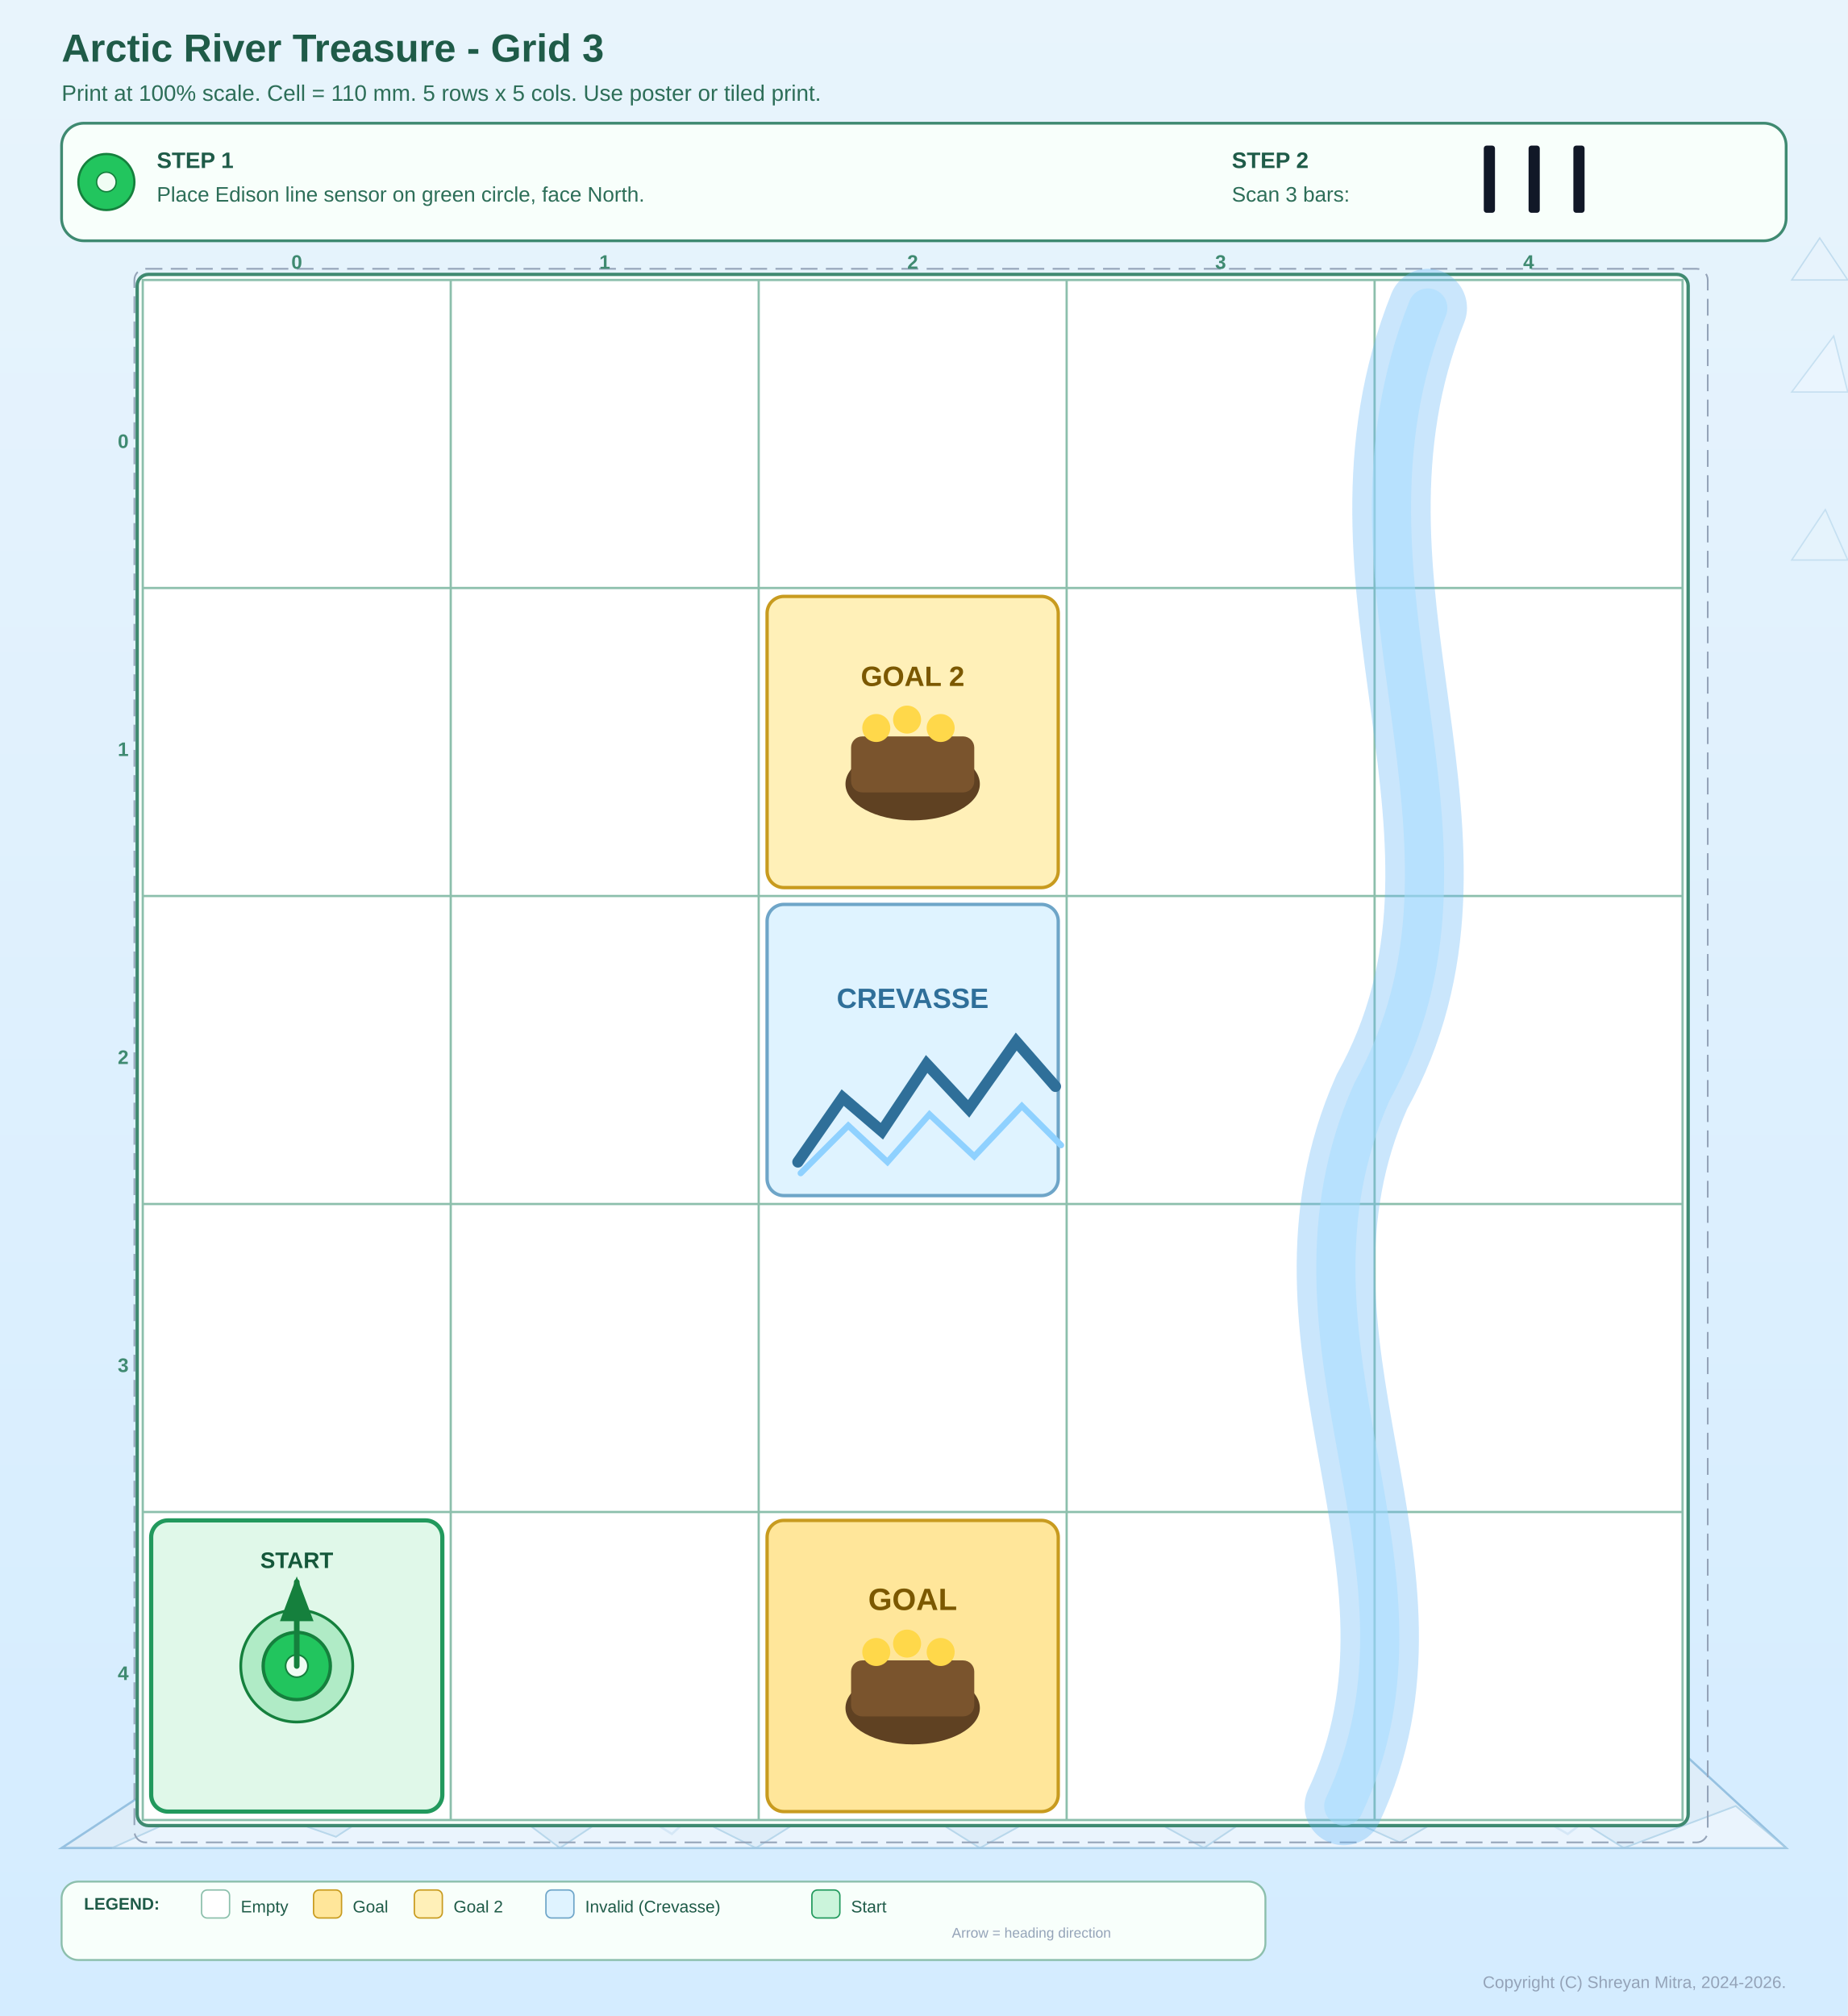
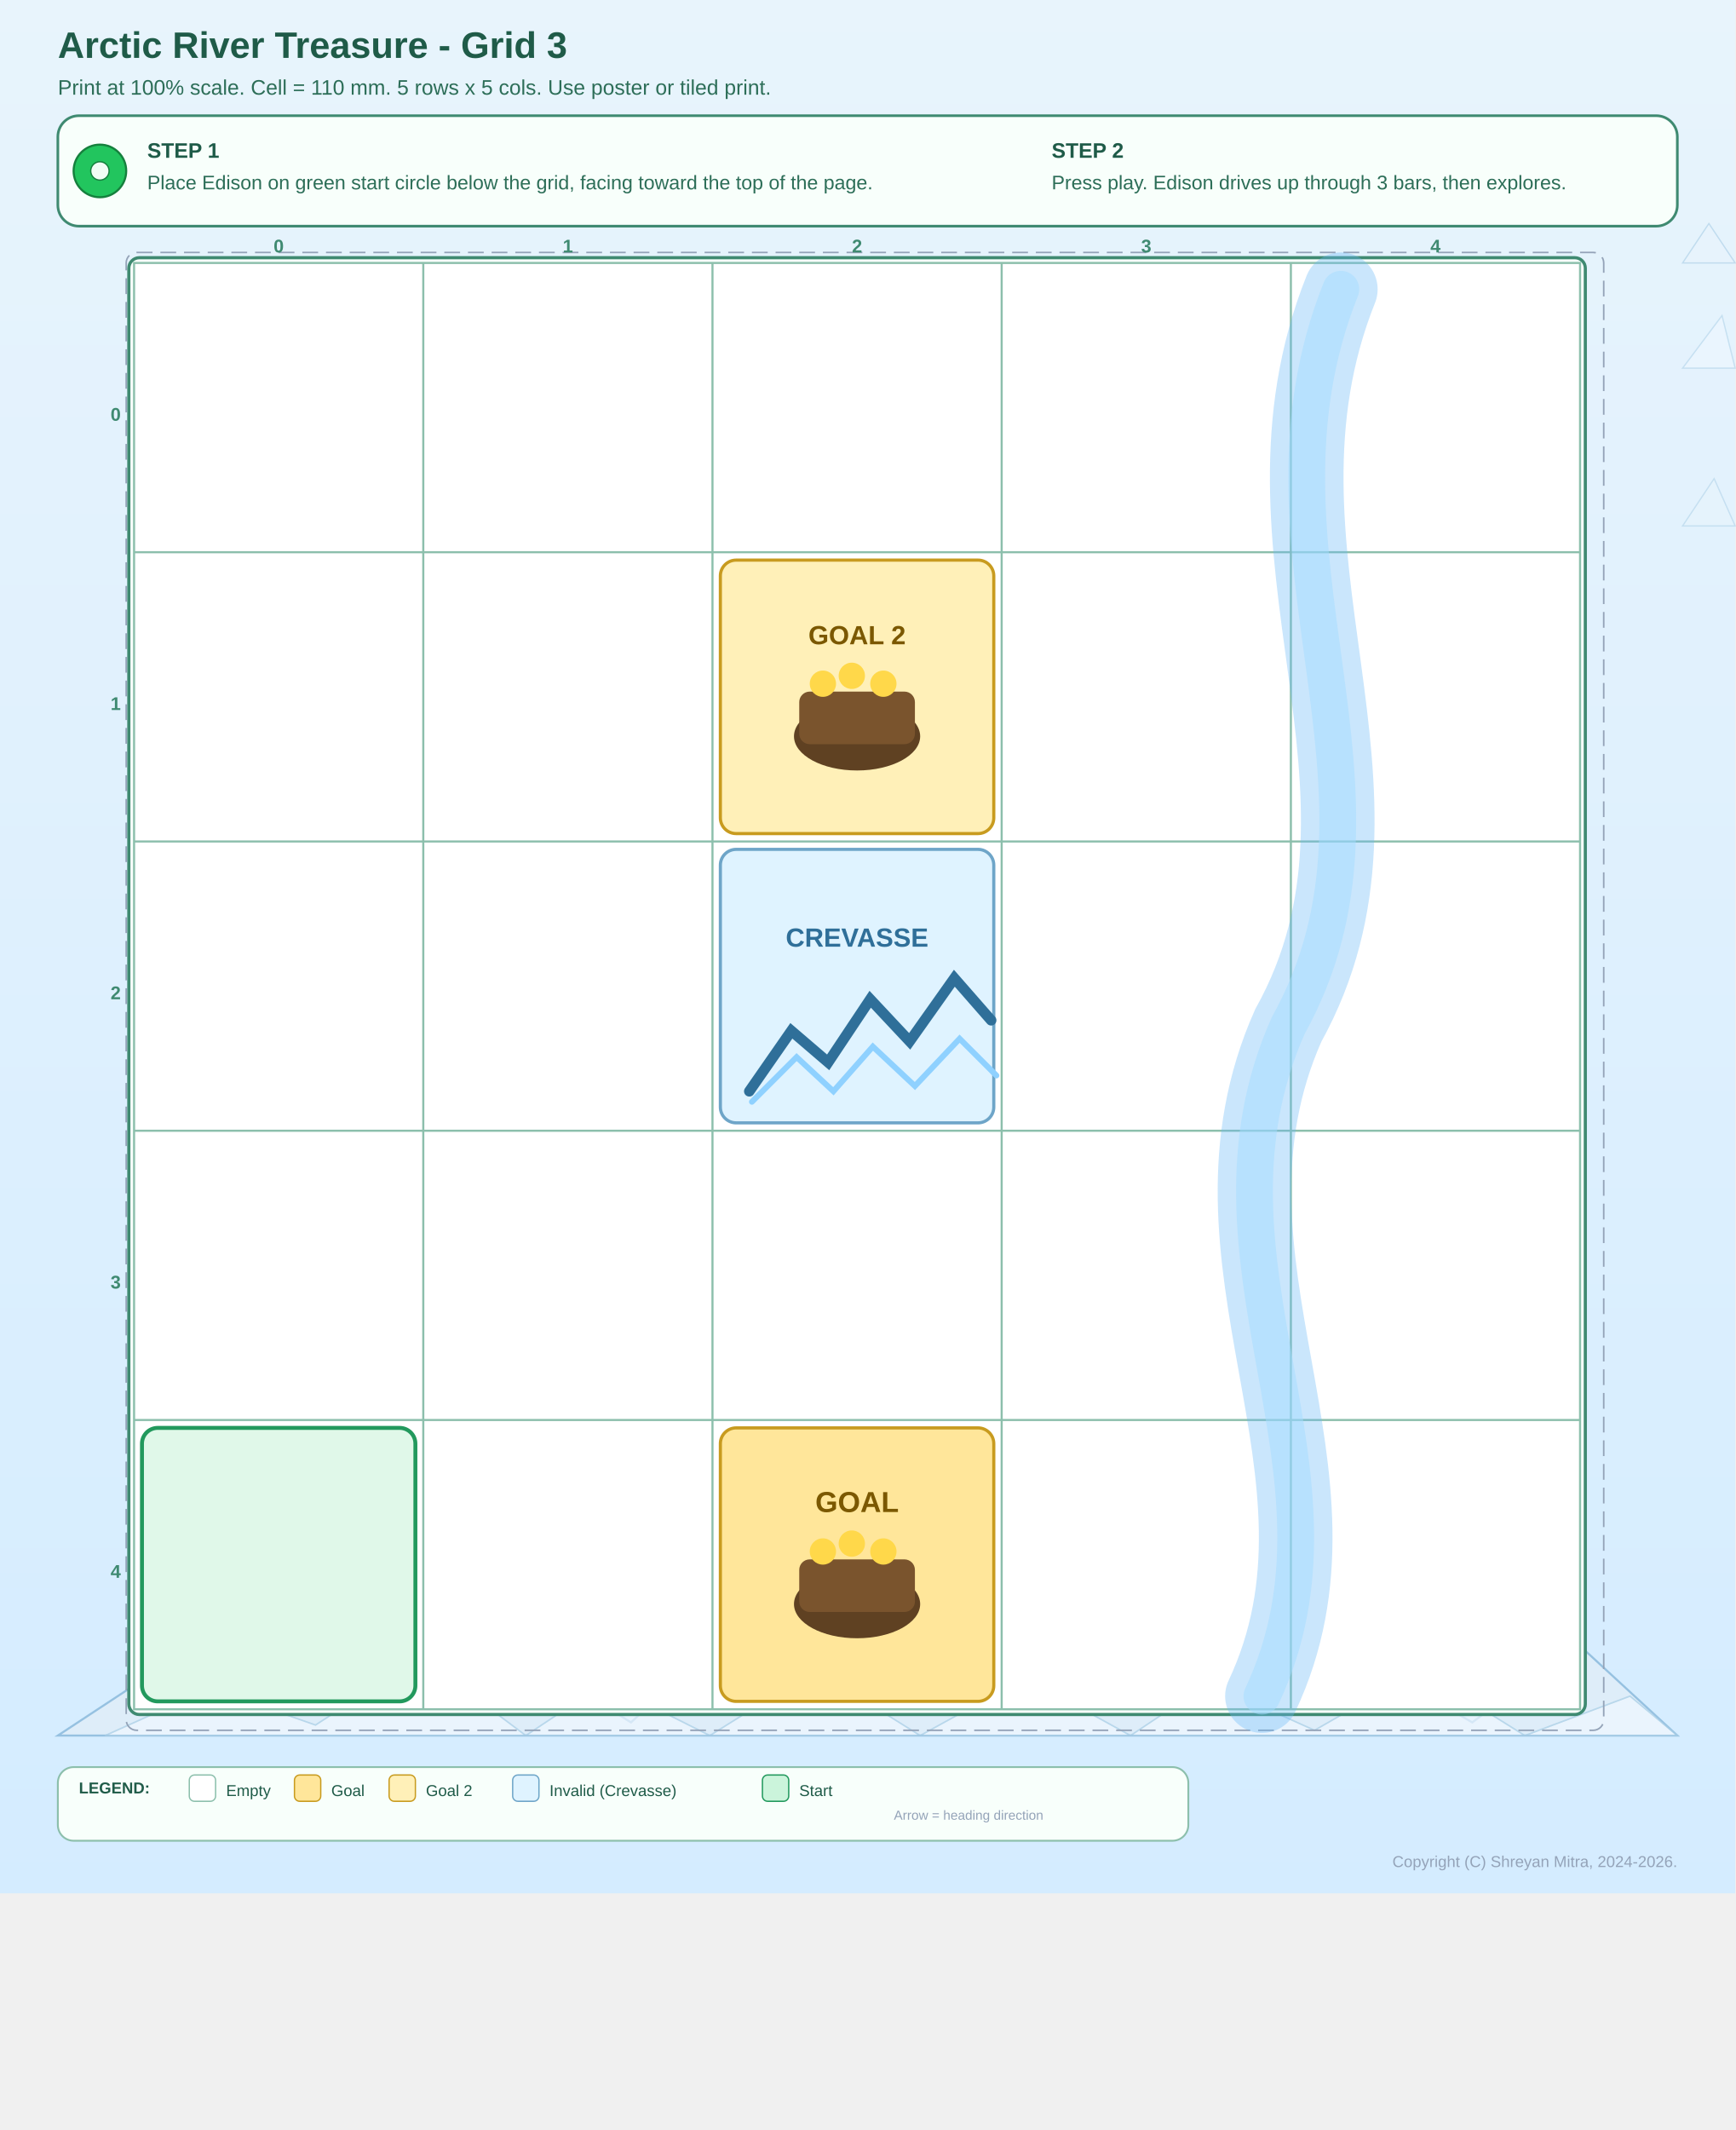
- <svg xmlns="http://www.w3.org/2000/svg" width="660mm" height="720mm" viewBox="0 0 660 720">
+ <svg xmlns="http://www.w3.org/2000/svg" width="660mm" height="810mm" viewBox="0 0 660 810">
  <defs>
    <linearGradient id="arcticSky" x1="0" y1="0" x2="0" y2="1">
      <stop offset="0%" stop-color="#e8f4fc" />
      <stop offset="100%" stop-color="#d4ecff" />
    </linearGradient>
    <marker id="startArrow" markerWidth="8" markerHeight="6" refX="7" refY="3" orient="auto" markerUnits="strokeWidth">
      <path d="M0,0 L8,3 L0,6 Z" fill="#15803d" />
    </marker>
  </defs>
  <rect width="660" height="720" fill="url(#arcticSky)" />
  <polygon points="22,660 60,635 90,648 130,620 170,650 200,630 240,655 280,618 320,645 360,628 400,652 440,622 480,648 520,632 560,655 600,625 638,660" fill="#e0eef8" stroke="#86b7d9" stroke-width="0.8" opacity="0.8" />
  <polygon points="40,660 80,642 120,656 160,630 200,660 230,640 270,660 310,635 350,660 390,638 430,660 460,640 500,658 540,635 580,660 620,645 638,660" fill="#f0f7ff" stroke="#a8cde5" stroke-width="0.6" opacity="0.7" />
  <polygon points="640,100 650,85 660,100" fill="#e8f4fc" stroke="#a8cde5" stroke-width="0.5" opacity="0.6" />
  <polygon points="640,140 655,120 660,140" fill="#f0f7ff" stroke="#a8cde5" stroke-width="0.5" opacity="0.5" />
  <polygon points="640,200 652,182 660,200" fill="#e8f4fc" stroke="#a8cde5" stroke-width="0.5" opacity="0.5" />
  <text x="22" y="22" font-family="Arial,Helvetica,sans-serif" font-size="14" font-weight="bold" fill="#1f5b48">Arctic River Treasure - Grid 3</text>
  <text x="22" y="36" font-family="Arial,Helvetica,sans-serif" font-size="8" fill="#2d6e58">Print at 100% scale. Cell = 110 mm. 5 rows x 5 cols. Use poster or tiled print.</text>
  <rect x="22" y="44" width="616" height="42" rx="8" fill="#f8fffb" stroke="#3f8a71" stroke-width="1" />
  <text x="56" y="60" font-family="Arial,Helvetica,sans-serif" font-size="8" font-weight="bold" fill="#1f5b48">STEP 1</text>
-   <text x="56" y="72" font-family="Arial,Helvetica,sans-serif" font-size="7.5" fill="#2d6e58">Place Edison line sensor on green circle, face North.</text>
+   <text x="56" y="72" font-family="Arial,Helvetica,sans-serif" font-size="7.5" fill="#2d6e58">Place Edison on green start circle below the grid, facing toward the top of the page.</text>
  <circle cx="38" cy="65" r="10" fill="#22c55e" stroke="#15803d" stroke-width="0.8" />
  <circle cx="38" cy="65" r="3.5" fill="#f0fdf4" stroke="#15803d" stroke-width="0.5" />
-   <text x="440" y="60" font-family="Arial,Helvetica,sans-serif" font-size="8" font-weight="bold" fill="#1f5b48">STEP 2</text>
-   <text x="440" y="72" font-family="Arial,Helvetica,sans-serif" font-size="7.5" fill="#2d6e58">Scan 3 bars:</text>
-   <rect x="530" y="52" width="4" height="24" rx="1" fill="#111827" />
-   <rect x="546" y="52" width="4" height="24" rx="1" fill="#111827" />
-   <rect x="562" y="52" width="4" height="24" rx="1" fill="#111827" />
+   <text x="400" y="60" font-family="Arial,Helvetica,sans-serif" font-size="8" font-weight="bold" fill="#1f5b48">STEP 2</text>
+   <text x="400" y="72" font-family="Arial,Helvetica,sans-serif" font-size="7.5" fill="#2d6e58">Press play. Edison drives up through 3 bars, then explores.</text>
  <rect x="48" y="96" width="562" height="562" rx="4" fill="none" stroke="#94a3b8" stroke-width="0.6" stroke-dasharray="6 3" />
  <text x="106" y="96" font-family="Arial,Helvetica,sans-serif" font-size="7" fill="#3f8a71" text-anchor="middle" font-weight="bold">0</text>
  <text x="216" y="96" font-family="Arial,Helvetica,sans-serif" font-size="7" fill="#3f8a71" text-anchor="middle" font-weight="bold">1</text>
  <text x="326" y="96" font-family="Arial,Helvetica,sans-serif" font-size="7" fill="#3f8a71" text-anchor="middle" font-weight="bold">2</text>
  <text x="436" y="96" font-family="Arial,Helvetica,sans-serif" font-size="7" fill="#3f8a71" text-anchor="middle" font-weight="bold">3</text>
  <text x="546" y="96" font-family="Arial,Helvetica,sans-serif" font-size="7" fill="#3f8a71" text-anchor="middle" font-weight="bold">4</text>
  <text x="44" y="160" font-family="Arial,Helvetica,sans-serif" font-size="7" fill="#3f8a71" text-anchor="middle" font-weight="bold">0</text>
  <text x="44" y="270" font-family="Arial,Helvetica,sans-serif" font-size="7" fill="#3f8a71" text-anchor="middle" font-weight="bold">1</text>
  <text x="44" y="380" font-family="Arial,Helvetica,sans-serif" font-size="7" fill="#3f8a71" text-anchor="middle" font-weight="bold">2</text>
  <text x="44" y="490" font-family="Arial,Helvetica,sans-serif" font-size="7" fill="#3f8a71" text-anchor="middle" font-weight="bold">3</text>
  <text x="44" y="600" font-family="Arial,Helvetica,sans-serif" font-size="7" fill="#3f8a71" text-anchor="middle" font-weight="bold">4</text>
  <g transform="translate(51,100)">
    <rect x="-2" y="-2" width="554" height="554" rx="4" fill="#f8fffb" stroke="#3f8a71" stroke-width="1.2" />
    <g stroke="#8cbfac" stroke-width="0.8" fill="#ffffff">
      <rect x="0" y="0" width="550" height="550" />
      <line x1="110" y1="0" x2="110" y2="550" />
      <line x1="220" y1="0" x2="220" y2="550" />
      <line x1="330" y1="0" x2="330" y2="550" />
      <line x1="440" y1="0" x2="440" y2="550" />
      <line x1="0" y1="110" x2="550" y2="110" />
      <line x1="0" y1="220" x2="550" y2="220" />
      <line x1="0" y1="330" x2="550" y2="330" />
      <line x1="0" y1="440" x2="550" y2="440" />
    </g>
    <rect x="3" y="443" width="104" height="104" rx="6" fill="#cbf4db" fill-opacity="0.6" stroke="#22995d" stroke-width="1.5" />
-     <circle cx="55" cy="495" r="20" fill="#22c55e" fill-opacity="0.25" stroke="#15803d" stroke-width="1" />
-     <circle cx="55" cy="495" r="12" fill="#22c55e" stroke="#15803d" stroke-width="1.2" />
-     <circle cx="55" cy="495" r="4" fill="#f0fdf4" stroke="#15803d" stroke-width="0.6" />
-     <line x1="55" y1="495" x2="55" y2="465" stroke="#15803d" stroke-width="2" stroke-linecap="round" marker-end="url(#startArrow)" />
-     <text x="55" y="460" font-family="Arial,Helvetica,sans-serif" font-size="8" font-weight="bold" fill="#14573a" text-anchor="middle">START</text>
    <rect x="223" y="113" width="104" height="104" rx="6" fill="#fff0b8" stroke="#c89b1f" stroke-width="1.2" />
    <ellipse cx="275" cy="180" rx="24" ry="13" fill="#5f4122" />
    <rect x="253" y="163" width="44" height="20" rx="4" fill="#7a542d" />
    <circle cx="262" cy="160" r="5" fill="#ffd84a" />
    <circle cx="273" cy="157" r="5" fill="#ffd84a" />
    <circle cx="285" cy="160" r="5" fill="#ffd84a" />
    <text x="275" y="145" font-family="Arial,Helvetica,sans-serif" font-size="10" font-weight="bold" fill="#7b5800" text-anchor="middle">GOAL 2</text>
    <rect x="223" y="223" width="104" height="104" rx="6" fill="#dff3ff" stroke="#6ea5c8" stroke-width="1.2" />
    <path d="M234 315 L250 292 L264 304 L280 280 L295 296 L312 272 L326 288" fill="none" stroke="#2f6f99" stroke-width="4" stroke-linecap="round" />
    <path d="M235 319 L252 302 L266 315 L281 298 L297 313 L314 295 L328 309" fill="none" stroke="#8fd1ff" stroke-width="2.2" stroke-linecap="round" />
    <text x="275" y="260" font-family="Arial,Helvetica,sans-serif" font-size="10" font-weight="bold" fill="#2f6f99" text-anchor="middle">CREVASSE</text>
    <rect x="223" y="443" width="104" height="104" rx="6" fill="#ffe69a" stroke="#c89b1f" stroke-width="1.2" />
    <ellipse cx="275" cy="510" rx="24" ry="13" fill="#5f4122" />
    <rect x="253" y="493" width="44" height="20" rx="4" fill="#7a542d" />
    <circle cx="262" cy="490" r="5" fill="#ffd84a" />
    <circle cx="273" cy="487" r="5" fill="#ffd84a" />
    <circle cx="285" cy="490" r="5" fill="#ffd84a" />
    <text x="275" y="475" font-family="Arial,Helvetica,sans-serif" font-size="11" font-weight="bold" fill="#7b5800" text-anchor="middle">GOAL</text>
  </g>
  <path d="M510 110 C470 210 540 300 490 390 C450 480 520 560 480 645" fill="none" stroke="#67b7f7" stroke-width="28" stroke-linecap="round" opacity="0.35" />
  <path d="M510 110 C470 210 540 300 490 390 C450 480 520 560 480 645" fill="none" stroke="#a4dcff" stroke-width="14" stroke-linecap="round" opacity="0.5" />
  <rect x="22" y="672" width="430" height="28" rx="6" fill="#f8fffb" stroke="#8cbfac" stroke-width="0.7" />
  <text x="30" y="682" font-family="Arial,Helvetica,sans-serif" font-size="6" font-weight="bold" fill="#1f5b48">LEGEND:</text>
  <rect x="72" y="675" width="10" height="10" rx="2" fill="#ffffff" stroke="#8cbfac" stroke-width="0.5" />
  <text x="86" y="683" font-family="Arial,Helvetica,sans-serif" font-size="6" fill="#1f5b48">Empty</text>
  <rect x="112" y="675" width="10" height="10" rx="2" fill="#ffe69a" stroke="#c89b1f" stroke-width="0.5" />
  <text x="126" y="683" font-family="Arial,Helvetica,sans-serif" font-size="6" fill="#1f5b48">Goal</text>
  <rect x="148" y="675" width="10" height="10" rx="2" fill="#fff0b8" stroke="#c89b1f" stroke-width="0.5" />
  <text x="162" y="683" font-family="Arial,Helvetica,sans-serif" font-size="6" fill="#1f5b48">Goal 2</text>
  <rect x="195" y="675" width="10" height="10" rx="2" fill="#dff3ff" stroke="#6ea5c8" stroke-width="0.5" />
  <text x="209" y="683" font-family="Arial,Helvetica,sans-serif" font-size="6" fill="#1f5b48">Invalid (Crevasse)</text>
  <rect x="290" y="675" width="10" height="10" rx="2" fill="#cbf4db" stroke="#22995d" stroke-width="0.5" />
  <text x="304" y="683" font-family="Arial,Helvetica,sans-serif" font-size="6" fill="#1f5b48">Start</text>
  <text x="340" y="692" font-family="Arial,Helvetica,sans-serif" font-size="5" fill="#94a3b8">Arrow = heading direction</text>
  <text x="638" y="710" text-anchor="end" font-family="Arial,Helvetica,sans-serif" font-size="6" fill="#94a3b8">Copyright (C) Shreyan Mitra, 2024-2026.</text>
</svg>
